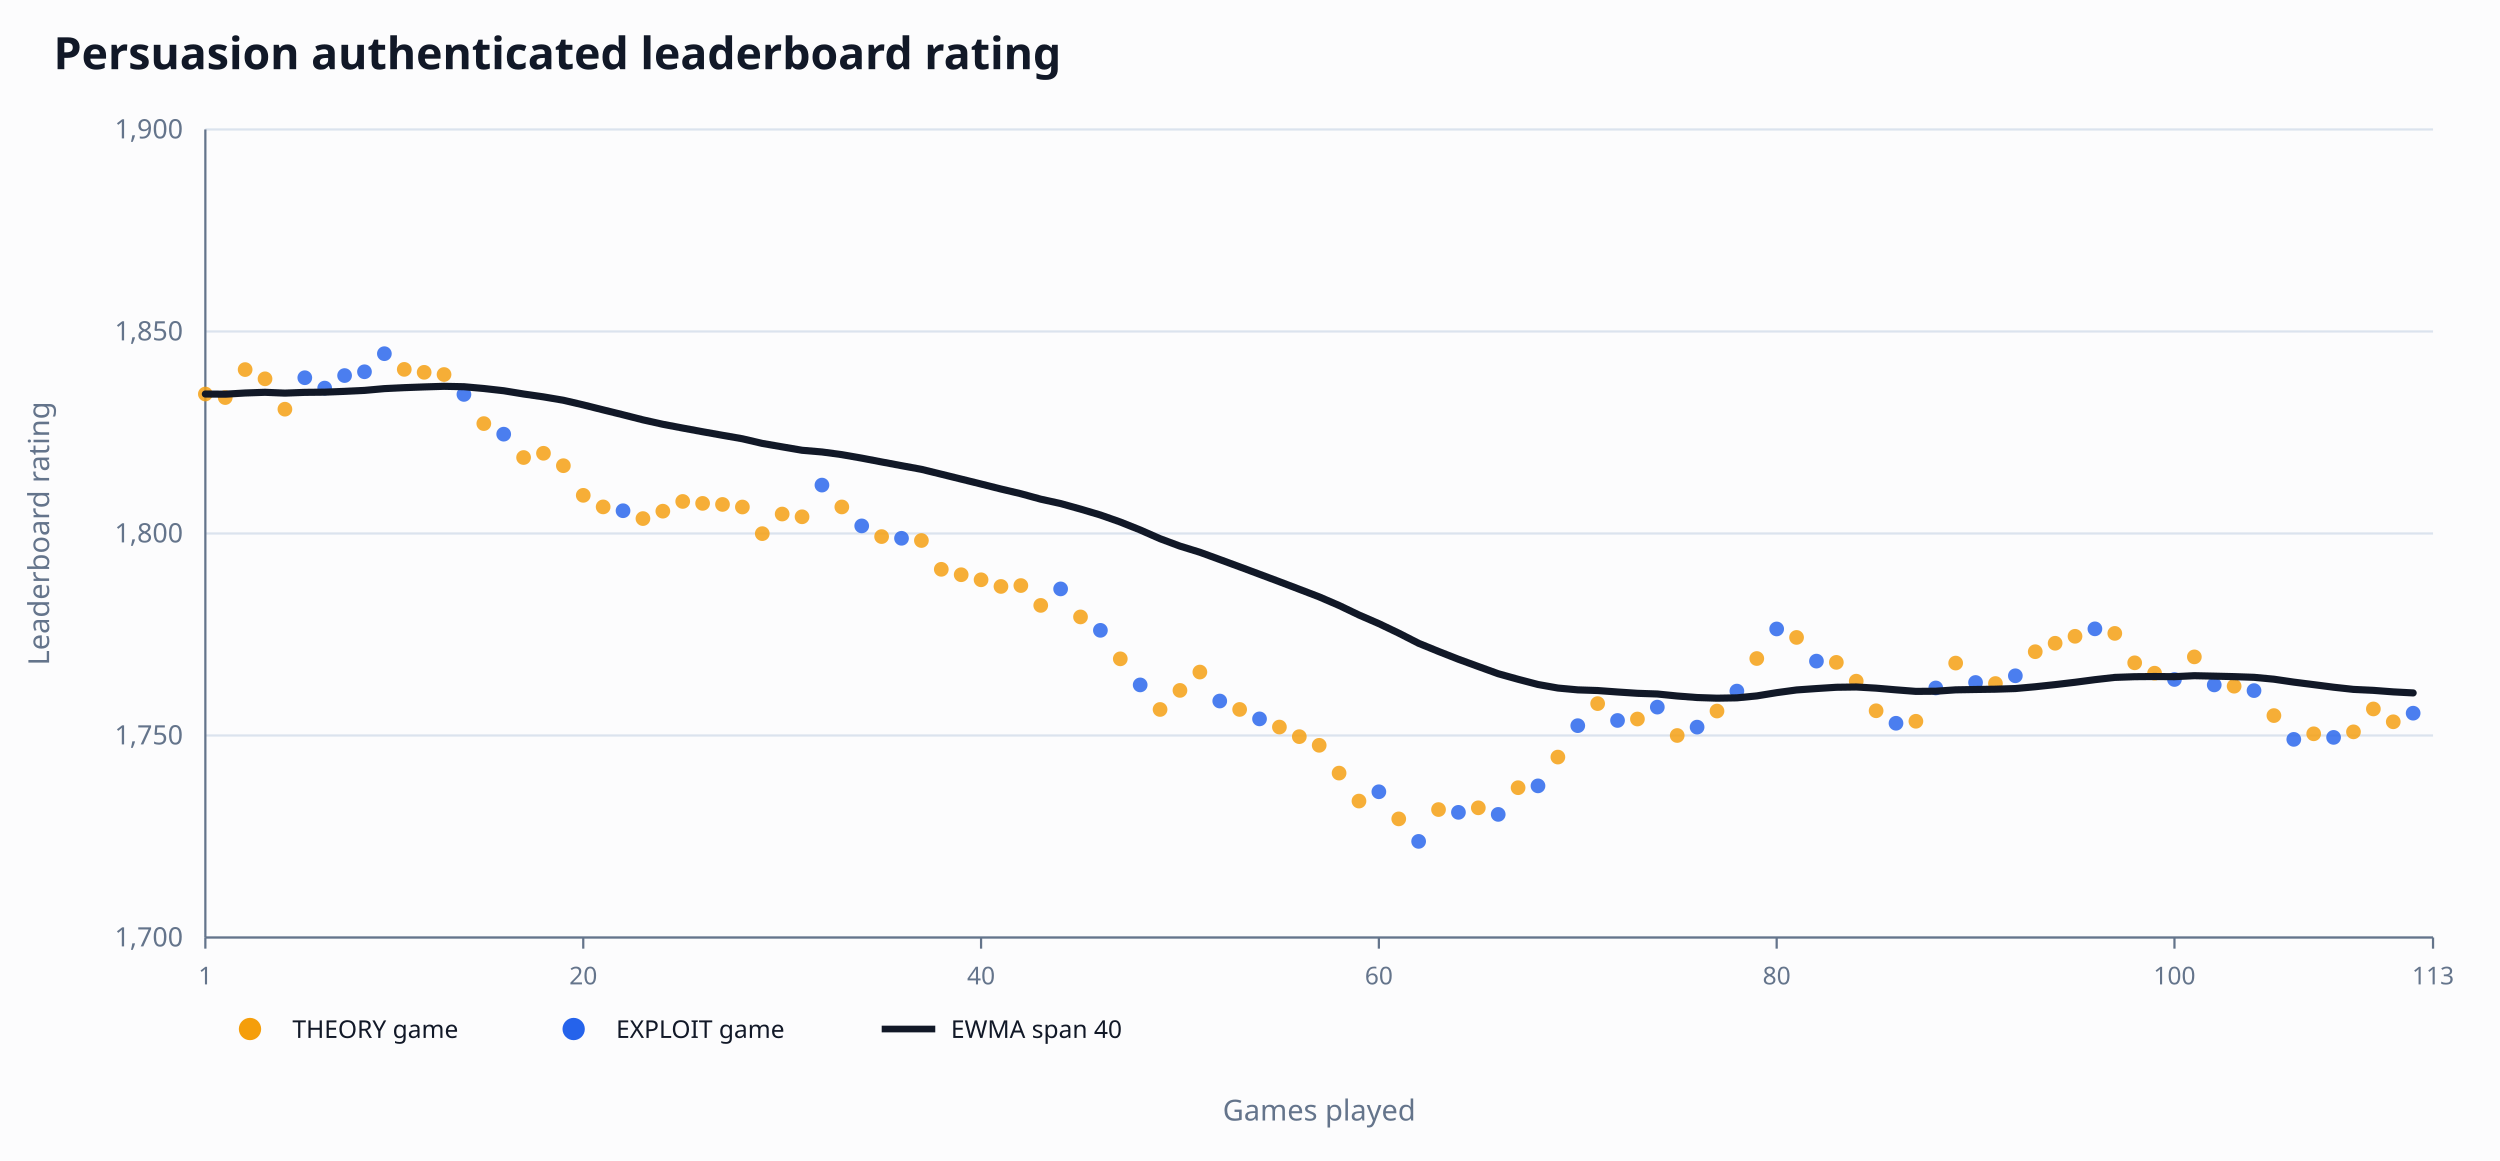
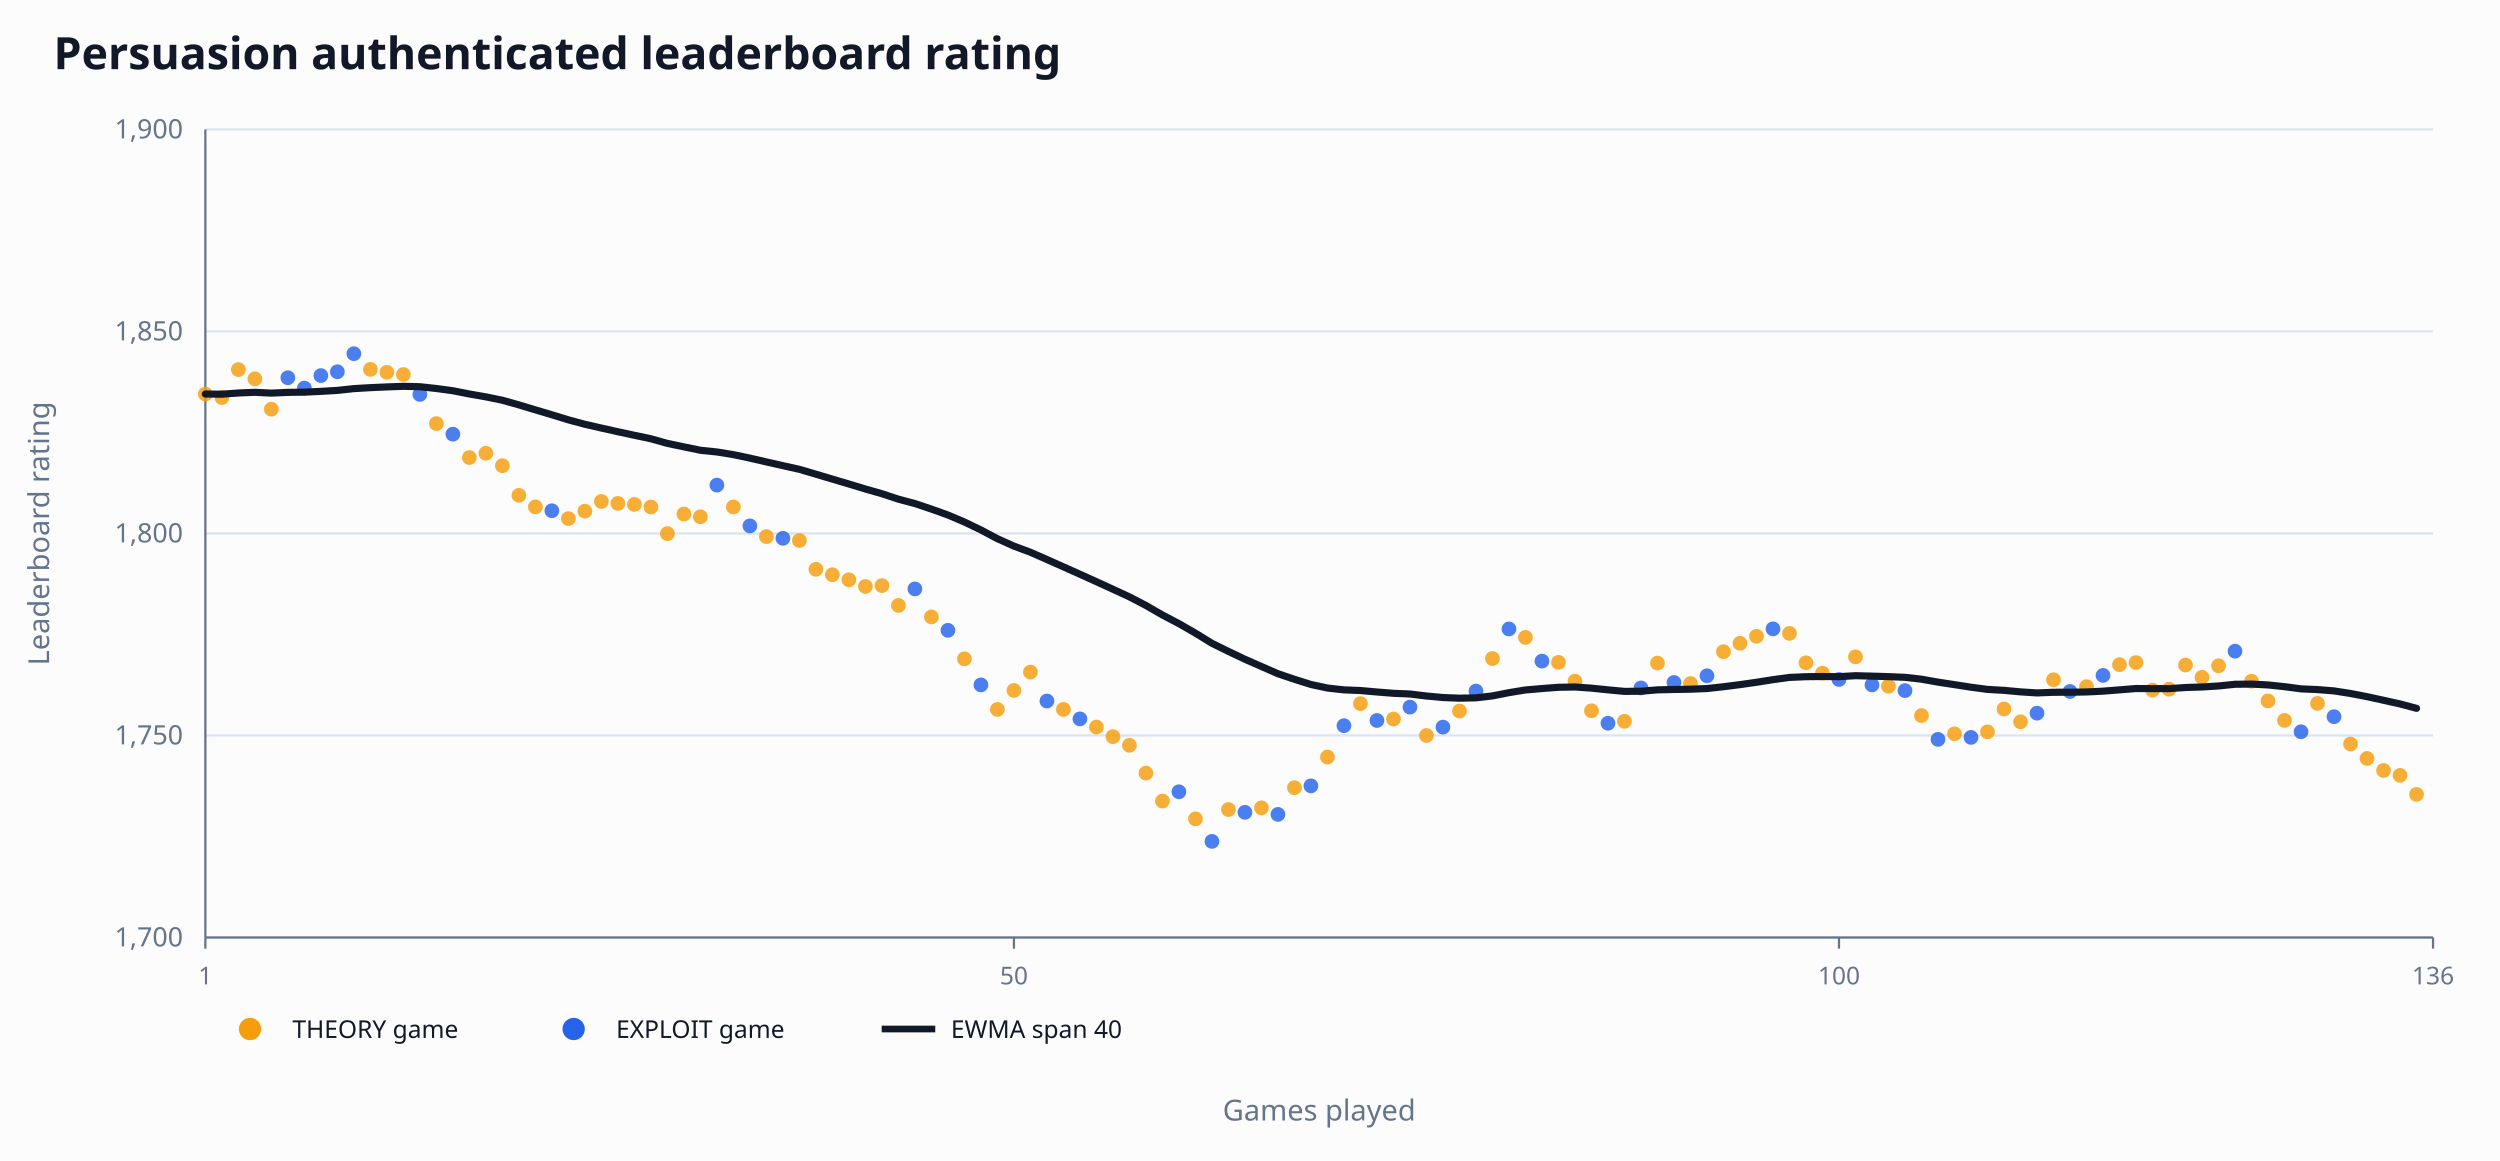
<svg xmlns="http://www.w3.org/2000/svg" width="1120" height="520" viewBox="0 0 1120 520">
  <rect width="100%" height="100%" fill="#fcfcfd" />
  <text x="24" y="31" font-family="system-ui,sans-serif" font-size="20" font-weight="700" fill="#111827">Persuasion authenticated leaderboard rating</text>
  <line x1="92" y1="420.00" x2="1090" y2="420.00" stroke="#dbe3ee" stroke-width="1" />
  <text x="82" y="424.00" text-anchor="end" font-family="system-ui,sans-serif" font-size="12" fill="#64748b">1,700</text>
  <line x1="92" y1="329.50" x2="1090" y2="329.50" stroke="#dbe3ee" stroke-width="1" />
  <text x="82" y="333.50" text-anchor="end" font-family="system-ui,sans-serif" font-size="12" fill="#64748b">1,750</text>
  <line x1="92" y1="239.00" x2="1090" y2="239.00" stroke="#dbe3ee" stroke-width="1" />
  <text x="82" y="243.00" text-anchor="end" font-family="system-ui,sans-serif" font-size="12" fill="#64748b">1,800</text>
  <line x1="92" y1="148.50" x2="1090" y2="148.50" stroke="#dbe3ee" stroke-width="1" />
  <text x="82" y="152.50" text-anchor="end" font-family="system-ui,sans-serif" font-size="12" fill="#64748b">1,850</text>
  <line x1="92" y1="58.00" x2="1090" y2="58.00" stroke="#dbe3ee" stroke-width="1" />
  <text x="82" y="62.00" text-anchor="end" font-family="system-ui,sans-serif" font-size="12" fill="#64748b">1,900</text>
  <line x1="92.00" y1="420" x2="92.00" y2="425" stroke="#64748b" />
  <text x="92.00" y="441" text-anchor="middle" font-family="system-ui,sans-serif" font-size="11" fill="#64748b">1</text>
-   <line x1="261.30" y1="420" x2="261.30" y2="425" stroke="#64748b" />
-   <text x="261.30" y="441" text-anchor="middle" font-family="system-ui,sans-serif" font-size="11" fill="#64748b">20</text>
-   <line x1="439.52" y1="420" x2="439.52" y2="425" stroke="#64748b" />
-   <text x="439.52" y="441" text-anchor="middle" font-family="system-ui,sans-serif" font-size="11" fill="#64748b">40</text>
-   <line x1="617.73" y1="420" x2="617.73" y2="425" stroke="#64748b" />
-   <text x="617.73" y="441" text-anchor="middle" font-family="system-ui,sans-serif" font-size="11" fill="#64748b">60</text>
-   <line x1="795.95" y1="420" x2="795.95" y2="425" stroke="#64748b" />
-   <text x="795.95" y="441" text-anchor="middle" font-family="system-ui,sans-serif" font-size="11" fill="#64748b">80</text>
-   <line x1="974.16" y1="420" x2="974.16" y2="425" stroke="#64748b" />
-   <text x="974.16" y="441" text-anchor="middle" font-family="system-ui,sans-serif" font-size="11" fill="#64748b">100</text>
+   <line x1="454.24" y1="420" x2="454.24" y2="425" stroke="#64748b" />
+   <text x="454.24" y="441" text-anchor="middle" font-family="system-ui,sans-serif" font-size="11" fill="#64748b">50</text>
+   <line x1="823.87" y1="420" x2="823.87" y2="425" stroke="#64748b" />
+   <text x="823.87" y="441" text-anchor="middle" font-family="system-ui,sans-serif" font-size="11" fill="#64748b">100</text>
  <line x1="1090.00" y1="420" x2="1090.00" y2="425" stroke="#64748b" />
-   <text x="1090.00" y="441" text-anchor="middle" font-family="system-ui,sans-serif" font-size="11" fill="#64748b">113</text>
+   <text x="1090.00" y="441" text-anchor="middle" font-family="system-ui,sans-serif" font-size="11" fill="#64748b">136</text>
  <line x1="92" y1="58" x2="92" y2="420" stroke="#64748b" />
  <line x1="92" y1="420" x2="1090" y2="420" stroke="#64748b" />
  <text x="591.00" y="502" text-anchor="middle" font-family="system-ui,sans-serif" font-size="13" fill="#64748b">Games played</text>
  <text x="22" y="239.00" text-anchor="middle" transform="rotate(-90 22 239.00)" font-family="system-ui,sans-serif" font-size="13" fill="#64748b">Leaderboard rating</text>
  <circle cx="92.00" cy="176.52" r="3.3" fill="#f59e0b" opacity="0.82" />
-   <circle cx="100.91" cy="178.11" r="3.3" fill="#f59e0b" opacity="0.82" />
-   <circle cx="109.82" cy="165.57" r="3.3" fill="#f59e0b" opacity="0.82" />
-   <circle cx="118.73" cy="169.71" r="3.3" fill="#f59e0b" opacity="0.82" />
-   <circle cx="127.64" cy="183.32" r="3.3" fill="#f59e0b" opacity="0.82" />
-   <circle cx="136.55" cy="169.22" r="3.3" fill="#2563eb" opacity="0.82" />
-   <circle cx="145.46" cy="173.86" r="3.3" fill="#2563eb" opacity="0.82" />
-   <circle cx="154.38" cy="168.25" r="3.3" fill="#2563eb" opacity="0.82" />
-   <circle cx="163.29" cy="166.55" r="3.3" fill="#2563eb" opacity="0.82" />
-   <circle cx="172.20" cy="158.45" r="3.3" fill="#2563eb" opacity="0.82" />
-   <circle cx="181.11" cy="165.48" r="3.3" fill="#f59e0b" opacity="0.82" />
-   <circle cx="190.02" cy="166.80" r="3.3" fill="#f59e0b" opacity="0.82" />
-   <circle cx="198.93" cy="167.78" r="3.3" fill="#f59e0b" opacity="0.82" />
-   <circle cx="207.84" cy="176.70" r="3.3" fill="#2563eb" opacity="0.82" />
-   <circle cx="216.75" cy="189.77" r="3.3" fill="#f59e0b" opacity="0.82" />
-   <circle cx="225.66" cy="194.51" r="3.3" fill="#2563eb" opacity="0.82" />
-   <circle cx="234.57" cy="204.97" r="3.3" fill="#f59e0b" opacity="0.82" />
-   <circle cx="243.48" cy="203.07" r="3.3" fill="#f59e0b" opacity="0.82" />
-   <circle cx="252.39" cy="208.63" r="3.3" fill="#f59e0b" opacity="0.82" />
-   <circle cx="261.30" cy="221.91" r="3.3" fill="#f59e0b" opacity="0.82" />
-   <circle cx="270.21" cy="227.09" r="3.3" fill="#f59e0b" opacity="0.82" />
-   <circle cx="279.12" cy="228.81" r="3.3" fill="#2563eb" opacity="0.82" />
-   <circle cx="288.04" cy="232.32" r="3.3" fill="#f59e0b" opacity="0.82" />
-   <circle cx="296.95" cy="229.01" r="3.3" fill="#f59e0b" opacity="0.82" />
-   <circle cx="305.86" cy="224.65" r="3.3" fill="#f59e0b" opacity="0.82" />
-   <circle cx="314.77" cy="225.52" r="3.3" fill="#f59e0b" opacity="0.82" />
-   <circle cx="323.68" cy="225.99" r="3.3" fill="#f59e0b" opacity="0.82" />
-   <circle cx="332.59" cy="227.14" r="3.3" fill="#f59e0b" opacity="0.82" />
-   <circle cx="341.50" cy="239.07" r="3.3" fill="#f59e0b" opacity="0.82" />
-   <circle cx="350.41" cy="230.29" r="3.3" fill="#f59e0b" opacity="0.82" />
-   <circle cx="359.32" cy="231.52" r="3.3" fill="#f59e0b" opacity="0.82" />
-   <circle cx="368.23" cy="217.32" r="3.3" fill="#2563eb" opacity="0.82" />
-   <circle cx="377.14" cy="227.11" r="3.3" fill="#f59e0b" opacity="0.82" />
-   <circle cx="386.05" cy="235.60" r="3.3" fill="#2563eb" opacity="0.82" />
-   <circle cx="394.96" cy="240.39" r="3.3" fill="#f59e0b" opacity="0.82" />
-   <circle cx="403.88" cy="241.15" r="3.3" fill="#2563eb" opacity="0.82" />
-   <circle cx="412.79" cy="242.15" r="3.3" fill="#f59e0b" opacity="0.82" />
-   <circle cx="421.70" cy="255.05" r="3.3" fill="#f59e0b" opacity="0.82" />
-   <circle cx="430.61" cy="257.48" r="3.3" fill="#f59e0b" opacity="0.82" />
-   <circle cx="439.52" cy="259.74" r="3.3" fill="#f59e0b" opacity="0.82" />
-   <circle cx="448.43" cy="262.73" r="3.3" fill="#f59e0b" opacity="0.82" />
-   <circle cx="457.34" cy="262.33" r="3.3" fill="#f59e0b" opacity="0.82" />
-   <circle cx="466.25" cy="271.22" r="3.3" fill="#f59e0b" opacity="0.82" />
-   <circle cx="475.16" cy="263.83" r="3.3" fill="#2563eb" opacity="0.82" />
-   <circle cx="484.07" cy="276.38" r="3.3" fill="#f59e0b" opacity="0.82" />
-   <circle cx="492.98" cy="282.39" r="3.3" fill="#2563eb" opacity="0.82" />
-   <circle cx="501.89" cy="295.16" r="3.3" fill="#f59e0b" opacity="0.82" />
-   <circle cx="510.80" cy="306.84" r="3.3" fill="#2563eb" opacity="0.82" />
-   <circle cx="519.71" cy="317.84" r="3.3" fill="#f59e0b" opacity="0.82" />
-   <circle cx="528.62" cy="309.30" r="3.3" fill="#f59e0b" opacity="0.82" />
-   <circle cx="537.54" cy="301.08" r="3.3" fill="#f59e0b" opacity="0.82" />
-   <circle cx="546.45" cy="314.06" r="3.3" fill="#2563eb" opacity="0.82" />
-   <circle cx="555.36" cy="317.83" r="3.3" fill="#f59e0b" opacity="0.82" />
-   <circle cx="564.27" cy="322.06" r="3.3" fill="#2563eb" opacity="0.82" />
-   <circle cx="573.18" cy="325.72" r="3.3" fill="#f59e0b" opacity="0.82" />
-   <circle cx="582.09" cy="330.02" r="3.3" fill="#f59e0b" opacity="0.82" />
-   <circle cx="591.00" cy="333.90" r="3.3" fill="#f59e0b" opacity="0.82" />
-   <circle cx="599.91" cy="346.35" r="3.3" fill="#f59e0b" opacity="0.82" />
-   <circle cx="608.82" cy="358.88" r="3.3" fill="#f59e0b" opacity="0.82" />
-   <circle cx="617.73" cy="354.71" r="3.3" fill="#2563eb" opacity="0.82" />
-   <circle cx="626.64" cy="366.86" r="3.3" fill="#f59e0b" opacity="0.82" />
-   <circle cx="635.55" cy="376.94" r="3.3" fill="#2563eb" opacity="0.82" />
-   <circle cx="644.46" cy="362.68" r="3.3" fill="#f59e0b" opacity="0.82" />
-   <circle cx="653.38" cy="363.93" r="3.3" fill="#2563eb" opacity="0.82" />
-   <circle cx="662.29" cy="361.90" r="3.3" fill="#f59e0b" opacity="0.82" />
-   <circle cx="671.20" cy="364.85" r="3.3" fill="#2563eb" opacity="0.82" />
-   <circle cx="680.11" cy="352.89" r="3.3" fill="#f59e0b" opacity="0.82" />
-   <circle cx="689.02" cy="352.07" r="3.3" fill="#2563eb" opacity="0.82" />
-   <circle cx="697.93" cy="339.17" r="3.3" fill="#f59e0b" opacity="0.82" />
-   <circle cx="706.84" cy="325.10" r="3.3" fill="#2563eb" opacity="0.82" />
-   <circle cx="715.75" cy="315.22" r="3.3" fill="#f59e0b" opacity="0.82" />
-   <circle cx="724.66" cy="322.77" r="3.3" fill="#2563eb" opacity="0.82" />
-   <circle cx="733.57" cy="322.12" r="3.3" fill="#f59e0b" opacity="0.82" />
-   <circle cx="742.48" cy="316.79" r="3.3" fill="#2563eb" opacity="0.82" />
-   <circle cx="751.39" cy="329.50" r="3.3" fill="#f59e0b" opacity="0.82" />
-   <circle cx="760.30" cy="325.75" r="3.3" fill="#2563eb" opacity="0.82" />
-   <circle cx="769.21" cy="318.55" r="3.3" fill="#f59e0b" opacity="0.82" />
-   <circle cx="778.12" cy="309.61" r="3.3" fill="#2563eb" opacity="0.82" />
-   <circle cx="787.04" cy="295.02" r="3.3" fill="#f59e0b" opacity="0.82" />
-   <circle cx="795.95" cy="281.77" r="3.3" fill="#2563eb" opacity="0.82" />
-   <circle cx="804.86" cy="285.57" r="3.3" fill="#f59e0b" opacity="0.82" />
-   <circle cx="813.77" cy="296.18" r="3.3" fill="#2563eb" opacity="0.82" />
-   <circle cx="822.68" cy="296.74" r="3.3" fill="#f59e0b" opacity="0.82" />
-   <circle cx="831.59" cy="305.17" r="3.3" fill="#f59e0b" opacity="0.82" />
-   <circle cx="840.50" cy="318.42" r="3.3" fill="#f59e0b" opacity="0.82" />
-   <circle cx="849.41" cy="324.02" r="3.3" fill="#2563eb" opacity="0.82" />
-   <circle cx="858.32" cy="323.13" r="3.3" fill="#f59e0b" opacity="0.82" />
-   <circle cx="867.23" cy="308.20" r="3.3" fill="#2563eb" opacity="0.82" />
-   <circle cx="876.14" cy="297.06" r="3.3" fill="#f59e0b" opacity="0.82" />
-   <circle cx="885.05" cy="305.75" r="3.3" fill="#2563eb" opacity="0.82" />
-   <circle cx="893.96" cy="306.22" r="3.3" fill="#f59e0b" opacity="0.82" />
-   <circle cx="902.88" cy="302.75" r="3.3" fill="#2563eb" opacity="0.82" />
-   <circle cx="911.79" cy="291.96" r="3.3" fill="#f59e0b" opacity="0.82" />
-   <circle cx="920.70" cy="288.18" r="3.3" fill="#f59e0b" opacity="0.82" />
-   <circle cx="929.61" cy="285.06" r="3.3" fill="#f59e0b" opacity="0.82" />
-   <circle cx="938.52" cy="281.72" r="3.3" fill="#2563eb" opacity="0.82" />
-   <circle cx="947.43" cy="283.76" r="3.3" fill="#f59e0b" opacity="0.82" />
-   <circle cx="956.34" cy="296.94" r="3.3" fill="#f59e0b" opacity="0.82" />
-   <circle cx="965.25" cy="301.59" r="3.3" fill="#f59e0b" opacity="0.82" />
-   <circle cx="974.16" cy="304.41" r="3.3" fill="#2563eb" opacity="0.82" />
-   <circle cx="983.07" cy="294.28" r="3.3" fill="#f59e0b" opacity="0.82" />
-   <circle cx="991.98" cy="306.84" r="3.3" fill="#2563eb" opacity="0.82" />
-   <circle cx="1000.89" cy="307.42" r="3.3" fill="#f59e0b" opacity="0.82" />
-   <circle cx="1009.80" cy="309.39" r="3.3" fill="#2563eb" opacity="0.82" />
-   <circle cx="1018.71" cy="320.58" r="3.3" fill="#f59e0b" opacity="0.82" />
-   <circle cx="1027.62" cy="331.24" r="3.3" fill="#2563eb" opacity="0.82" />
-   <circle cx="1036.54" cy="328.74" r="3.3" fill="#f59e0b" opacity="0.82" />
-   <circle cx="1045.45" cy="330.35" r="3.3" fill="#2563eb" opacity="0.82" />
-   <circle cx="1054.36" cy="327.87" r="3.3" fill="#f59e0b" opacity="0.82" />
-   <circle cx="1063.27" cy="317.61" r="3.3" fill="#f59e0b" opacity="0.82" />
-   <circle cx="1072.18" cy="323.36" r="3.3" fill="#f59e0b" opacity="0.82" />
-   <circle cx="1081.09" cy="319.51" r="3.3" fill="#2563eb" opacity="0.82" />
-   <polyline points="92.00,176.52 100.91,176.60 109.82,176.06 118.73,175.75 127.64,176.12 136.55,175.78 145.46,175.69 154.38,175.33 163.29,174.90 172.20,174.10 181.11,173.67 190.02,173.34 198.93,173.07 207.84,173.25 216.75,174.05 225.66,175.05 234.57,176.51 243.48,177.80 252.39,179.31 261.30,181.39 270.21,183.62 279.12,185.82 288.04,188.09 296.95,190.08 305.86,191.77 314.77,193.42 323.68,195.01 332.59,196.57 341.50,198.65 350.41,200.19 359.32,201.72 368.23,202.48 377.14,203.68 386.05,205.24 394.96,206.95 403.88,208.62 412.79,210.26 421.70,212.44 430.61,214.64 439.52,216.84 448.43,219.08 457.34,221.19 466.25,223.63 475.16,225.59 484.07,228.07 492.98,230.72 501.89,233.86 510.80,237.42 519.71,241.34 528.62,244.66 537.54,247.41 546.45,250.66 555.36,253.94 564.27,257.26 573.18,260.60 582.09,263.99 591.00,267.40 599.91,271.25 608.82,275.52 617.73,279.39 626.64,283.65 635.55,288.20 644.46,291.84 653.38,295.35 662.29,298.60 671.20,301.83 680.11,304.32 689.02,306.65 697.93,308.24 706.84,309.06 715.75,309.36 724.66,310.01 733.57,310.60 742.48,310.91 751.39,311.81 760.30,312.49 769.21,312.79 778.12,312.63 787.04,311.77 795.95,310.31 804.86,309.10 813.77,308.47 822.68,307.90 831.59,307.77 840.50,308.29 849.41,309.05 858.32,309.74 867.23,309.67 876.14,309.05 885.05,308.89 893.96,308.76 902.88,308.47 911.79,307.66 920.70,306.71 929.61,305.66 938.52,304.49 947.43,303.48 956.34,303.16 965.25,303.08 974.16,303.15 983.07,302.71 991.98,302.91 1000.89,303.13 1009.80,303.44 1018.71,304.28 1027.62,305.59 1036.54,306.72 1045.45,307.87 1054.36,308.85 1063.27,309.28 1072.18,309.96 1081.09,310.43" fill="none" stroke="#111827" stroke-width="3.2" stroke-linejoin="round" stroke-linecap="round" />
+   <circle cx="99.39" cy="178.11" r="3.3" fill="#f59e0b" opacity="0.82" />
+   <circle cx="106.79" cy="165.57" r="3.3" fill="#f59e0b" opacity="0.82" />
+   <circle cx="114.18" cy="169.71" r="3.3" fill="#f59e0b" opacity="0.82" />
+   <circle cx="121.57" cy="183.32" r="3.3" fill="#f59e0b" opacity="0.82" />
+   <circle cx="128.96" cy="169.22" r="3.3" fill="#2563eb" opacity="0.82" />
+   <circle cx="136.36" cy="173.86" r="3.3" fill="#2563eb" opacity="0.82" />
+   <circle cx="143.75" cy="168.25" r="3.3" fill="#2563eb" opacity="0.82" />
+   <circle cx="151.14" cy="166.55" r="3.3" fill="#2563eb" opacity="0.82" />
+   <circle cx="158.53" cy="158.45" r="3.3" fill="#2563eb" opacity="0.82" />
+   <circle cx="165.93" cy="165.48" r="3.3" fill="#f59e0b" opacity="0.82" />
+   <circle cx="173.32" cy="166.80" r="3.3" fill="#f59e0b" opacity="0.82" />
+   <circle cx="180.71" cy="167.78" r="3.3" fill="#f59e0b" opacity="0.82" />
+   <circle cx="188.10" cy="176.70" r="3.3" fill="#2563eb" opacity="0.82" />
+   <circle cx="195.50" cy="189.77" r="3.3" fill="#f59e0b" opacity="0.82" />
+   <circle cx="202.89" cy="194.51" r="3.3" fill="#2563eb" opacity="0.82" />
+   <circle cx="210.28" cy="204.97" r="3.3" fill="#f59e0b" opacity="0.82" />
+   <circle cx="217.67" cy="203.07" r="3.3" fill="#f59e0b" opacity="0.82" />
+   <circle cx="225.07" cy="208.63" r="3.3" fill="#f59e0b" opacity="0.82" />
+   <circle cx="232.46" cy="221.91" r="3.3" fill="#f59e0b" opacity="0.82" />
+   <circle cx="239.85" cy="227.09" r="3.3" fill="#f59e0b" opacity="0.82" />
+   <circle cx="247.24" cy="228.81" r="3.3" fill="#2563eb" opacity="0.82" />
+   <circle cx="254.64" cy="232.32" r="3.3" fill="#f59e0b" opacity="0.82" />
+   <circle cx="262.03" cy="229.01" r="3.3" fill="#f59e0b" opacity="0.82" />
+   <circle cx="269.42" cy="224.65" r="3.3" fill="#f59e0b" opacity="0.82" />
+   <circle cx="276.81" cy="225.52" r="3.3" fill="#f59e0b" opacity="0.82" />
+   <circle cx="284.21" cy="225.99" r="3.3" fill="#f59e0b" opacity="0.82" />
+   <circle cx="291.60" cy="227.14" r="3.3" fill="#f59e0b" opacity="0.82" />
+   <circle cx="298.99" cy="239.07" r="3.3" fill="#f59e0b" opacity="0.82" />
+   <circle cx="306.39" cy="230.29" r="3.3" fill="#f59e0b" opacity="0.82" />
+   <circle cx="313.78" cy="231.52" r="3.3" fill="#f59e0b" opacity="0.82" />
+   <circle cx="321.17" cy="217.32" r="3.3" fill="#2563eb" opacity="0.82" />
+   <circle cx="328.56" cy="227.11" r="3.3" fill="#f59e0b" opacity="0.82" />
+   <circle cx="335.96" cy="235.60" r="3.3" fill="#2563eb" opacity="0.82" />
+   <circle cx="343.35" cy="240.39" r="3.3" fill="#f59e0b" opacity="0.82" />
+   <circle cx="350.74" cy="241.15" r="3.3" fill="#2563eb" opacity="0.82" />
+   <circle cx="358.13" cy="242.15" r="3.3" fill="#f59e0b" opacity="0.82" />
+   <circle cx="365.53" cy="255.05" r="3.3" fill="#f59e0b" opacity="0.82" />
+   <circle cx="372.92" cy="257.48" r="3.3" fill="#f59e0b" opacity="0.82" />
+   <circle cx="380.31" cy="259.74" r="3.3" fill="#f59e0b" opacity="0.82" />
+   <circle cx="387.70" cy="262.73" r="3.3" fill="#f59e0b" opacity="0.82" />
+   <circle cx="395.10" cy="262.33" r="3.3" fill="#f59e0b" opacity="0.82" />
+   <circle cx="402.49" cy="271.22" r="3.3" fill="#f59e0b" opacity="0.82" />
+   <circle cx="409.88" cy="263.83" r="3.3" fill="#2563eb" opacity="0.82" />
+   <circle cx="417.27" cy="276.38" r="3.3" fill="#f59e0b" opacity="0.82" />
+   <circle cx="424.67" cy="282.39" r="3.3" fill="#2563eb" opacity="0.82" />
+   <circle cx="432.06" cy="295.16" r="3.3" fill="#f59e0b" opacity="0.82" />
+   <circle cx="439.45" cy="306.84" r="3.3" fill="#2563eb" opacity="0.82" />
+   <circle cx="446.84" cy="317.84" r="3.3" fill="#f59e0b" opacity="0.82" />
+   <circle cx="454.24" cy="309.30" r="3.3" fill="#f59e0b" opacity="0.82" />
+   <circle cx="461.63" cy="301.08" r="3.3" fill="#f59e0b" opacity="0.82" />
+   <circle cx="469.02" cy="314.06" r="3.3" fill="#2563eb" opacity="0.82" />
+   <circle cx="476.41" cy="317.83" r="3.3" fill="#f59e0b" opacity="0.82" />
+   <circle cx="483.81" cy="322.06" r="3.3" fill="#2563eb" opacity="0.82" />
+   <circle cx="491.20" cy="325.72" r="3.3" fill="#f59e0b" opacity="0.82" />
+   <circle cx="498.59" cy="330.02" r="3.3" fill="#f59e0b" opacity="0.82" />
+   <circle cx="505.99" cy="333.90" r="3.3" fill="#f59e0b" opacity="0.82" />
+   <circle cx="513.38" cy="346.35" r="3.3" fill="#f59e0b" opacity="0.82" />
+   <circle cx="520.77" cy="358.88" r="3.3" fill="#f59e0b" opacity="0.82" />
+   <circle cx="528.16" cy="354.71" r="3.3" fill="#2563eb" opacity="0.82" />
+   <circle cx="535.56" cy="366.86" r="3.3" fill="#f59e0b" opacity="0.82" />
+   <circle cx="542.95" cy="376.94" r="3.3" fill="#2563eb" opacity="0.82" />
+   <circle cx="550.34" cy="362.68" r="3.3" fill="#f59e0b" opacity="0.82" />
+   <circle cx="557.73" cy="363.93" r="3.3" fill="#2563eb" opacity="0.82" />
+   <circle cx="565.13" cy="361.90" r="3.3" fill="#f59e0b" opacity="0.82" />
+   <circle cx="572.52" cy="364.85" r="3.3" fill="#2563eb" opacity="0.82" />
+   <circle cx="579.91" cy="352.89" r="3.3" fill="#f59e0b" opacity="0.82" />
+   <circle cx="587.30" cy="352.07" r="3.3" fill="#2563eb" opacity="0.82" />
+   <circle cx="594.70" cy="339.17" r="3.3" fill="#f59e0b" opacity="0.82" />
+   <circle cx="602.09" cy="325.10" r="3.3" fill="#2563eb" opacity="0.82" />
+   <circle cx="609.48" cy="315.22" r="3.3" fill="#f59e0b" opacity="0.82" />
+   <circle cx="616.87" cy="322.77" r="3.3" fill="#2563eb" opacity="0.82" />
+   <circle cx="624.27" cy="322.12" r="3.3" fill="#f59e0b" opacity="0.82" />
+   <circle cx="631.66" cy="316.79" r="3.3" fill="#2563eb" opacity="0.82" />
+   <circle cx="639.05" cy="329.50" r="3.3" fill="#f59e0b" opacity="0.82" />
+   <circle cx="646.44" cy="325.75" r="3.3" fill="#2563eb" opacity="0.82" />
+   <circle cx="653.84" cy="318.55" r="3.3" fill="#f59e0b" opacity="0.82" />
+   <circle cx="661.23" cy="309.61" r="3.3" fill="#2563eb" opacity="0.82" />
+   <circle cx="668.62" cy="295.02" r="3.3" fill="#f59e0b" opacity="0.82" />
+   <circle cx="676.01" cy="281.77" r="3.3" fill="#2563eb" opacity="0.82" />
+   <circle cx="683.41" cy="285.57" r="3.3" fill="#f59e0b" opacity="0.82" />
+   <circle cx="690.80" cy="296.18" r="3.3" fill="#2563eb" opacity="0.82" />
+   <circle cx="698.19" cy="296.74" r="3.3" fill="#f59e0b" opacity="0.82" />
+   <circle cx="705.59" cy="305.17" r="3.3" fill="#f59e0b" opacity="0.82" />
+   <circle cx="712.98" cy="318.42" r="3.3" fill="#f59e0b" opacity="0.82" />
+   <circle cx="720.37" cy="324.02" r="3.3" fill="#2563eb" opacity="0.82" />
+   <circle cx="727.76" cy="323.13" r="3.3" fill="#f59e0b" opacity="0.82" />
+   <circle cx="735.16" cy="308.20" r="3.3" fill="#2563eb" opacity="0.82" />
+   <circle cx="742.55" cy="297.06" r="3.3" fill="#f59e0b" opacity="0.82" />
+   <circle cx="749.94" cy="305.75" r="3.3" fill="#2563eb" opacity="0.82" />
+   <circle cx="757.33" cy="306.22" r="3.3" fill="#f59e0b" opacity="0.82" />
+   <circle cx="764.73" cy="302.75" r="3.3" fill="#2563eb" opacity="0.82" />
+   <circle cx="772.12" cy="291.96" r="3.3" fill="#f59e0b" opacity="0.82" />
+   <circle cx="779.51" cy="288.18" r="3.3" fill="#f59e0b" opacity="0.82" />
+   <circle cx="786.90" cy="285.06" r="3.3" fill="#f59e0b" opacity="0.82" />
+   <circle cx="794.30" cy="281.72" r="3.3" fill="#2563eb" opacity="0.82" />
+   <circle cx="801.69" cy="283.76" r="3.3" fill="#f59e0b" opacity="0.82" />
+   <circle cx="809.08" cy="296.94" r="3.3" fill="#f59e0b" opacity="0.82" />
+   <circle cx="816.47" cy="301.59" r="3.3" fill="#f59e0b" opacity="0.82" />
+   <circle cx="823.87" cy="304.41" r="3.3" fill="#2563eb" opacity="0.82" />
+   <circle cx="831.26" cy="294.28" r="3.3" fill="#f59e0b" opacity="0.82" />
+   <circle cx="838.65" cy="306.84" r="3.3" fill="#2563eb" opacity="0.82" />
+   <circle cx="846.04" cy="307.42" r="3.3" fill="#f59e0b" opacity="0.82" />
+   <circle cx="853.44" cy="309.39" r="3.3" fill="#2563eb" opacity="0.82" />
+   <circle cx="860.83" cy="320.58" r="3.3" fill="#f59e0b" opacity="0.82" />
+   <circle cx="868.22" cy="331.24" r="3.3" fill="#2563eb" opacity="0.82" />
+   <circle cx="875.61" cy="328.74" r="3.3" fill="#f59e0b" opacity="0.82" />
+   <circle cx="883.01" cy="330.35" r="3.3" fill="#2563eb" opacity="0.82" />
+   <circle cx="890.40" cy="327.87" r="3.3" fill="#f59e0b" opacity="0.82" />
+   <circle cx="897.79" cy="317.61" r="3.3" fill="#f59e0b" opacity="0.82" />
+   <circle cx="905.19" cy="323.36" r="3.3" fill="#f59e0b" opacity="0.82" />
+   <circle cx="912.58" cy="319.51" r="3.3" fill="#2563eb" opacity="0.82" />
+   <circle cx="919.97" cy="304.52" r="3.3" fill="#f59e0b" opacity="0.82" />
+   <circle cx="927.36" cy="309.79" r="3.3" fill="#2563eb" opacity="0.82" />
+   <circle cx="934.76" cy="307.62" r="3.3" fill="#f59e0b" opacity="0.82" />
+   <circle cx="942.15" cy="302.59" r="3.3" fill="#2563eb" opacity="0.82" />
+   <circle cx="949.54" cy="297.77" r="3.3" fill="#f59e0b" opacity="0.82" />
+   <circle cx="956.93" cy="296.81" r="3.3" fill="#f59e0b" opacity="0.82" />
+   <circle cx="964.33" cy="309.17" r="3.3" fill="#f59e0b" opacity="0.82" />
+   <circle cx="971.72" cy="308.78" r="3.3" fill="#f59e0b" opacity="0.82" />
+   <circle cx="979.11" cy="297.93" r="3.3" fill="#f59e0b" opacity="0.82" />
+   <circle cx="986.50" cy="303.42" r="3.3" fill="#f59e0b" opacity="0.82" />
+   <circle cx="993.90" cy="298.28" r="3.3" fill="#f59e0b" opacity="0.82" />
+   <circle cx="1001.29" cy="291.73" r="3.3" fill="#2563eb" opacity="0.82" />
+   <circle cx="1008.68" cy="305.21" r="3.3" fill="#f59e0b" opacity="0.82" />
+   <circle cx="1016.07" cy="314.02" r="3.3" fill="#f59e0b" opacity="0.82" />
+   <circle cx="1023.47" cy="322.75" r="3.3" fill="#f59e0b" opacity="0.82" />
+   <circle cx="1030.86" cy="327.83" r="3.3" fill="#2563eb" opacity="0.82" />
+   <circle cx="1038.25" cy="315.13" r="3.3" fill="#f59e0b" opacity="0.82" />
+   <circle cx="1045.64" cy="321.08" r="3.3" fill="#2563eb" opacity="0.82" />
+   <circle cx="1053.04" cy="333.32" r="3.3" fill="#f59e0b" opacity="0.82" />
+   <circle cx="1060.43" cy="339.78" r="3.3" fill="#f59e0b" opacity="0.82" />
+   <circle cx="1067.82" cy="345.17" r="3.3" fill="#f59e0b" opacity="0.82" />
+   <circle cx="1075.21" cy="347.35" r="3.3" fill="#f59e0b" opacity="0.82" />
+   <circle cx="1082.61" cy="355.89" r="3.3" fill="#f59e0b" opacity="0.82" />
+   <polyline points="92.00,176.52 99.39,176.60 106.79,176.06 114.18,175.75 121.57,176.12 128.96,175.78 136.36,175.69 143.75,175.33 151.14,174.90 158.53,174.10 165.93,173.67 173.32,173.34 180.71,173.07 188.10,173.25 195.50,174.05 202.89,175.05 210.28,176.51 217.67,177.80 225.07,179.31 232.46,181.39 239.85,183.62 247.24,185.82 254.64,188.09 262.03,190.08 269.42,191.77 276.81,193.42 284.21,195.01 291.60,196.57 298.99,198.65 306.39,200.19 313.78,201.72 321.17,202.48 328.56,203.68 335.96,205.24 343.35,206.95 350.74,208.62 358.13,210.26 365.53,212.44 372.92,214.64 380.31,216.84 387.70,219.08 395.10,221.19 402.49,223.63 409.88,225.59 417.27,228.07 424.67,230.72 432.06,233.86 439.45,237.42 446.84,241.34 454.24,244.66 461.63,247.41 469.02,250.66 476.41,253.94 483.81,257.26 491.20,260.60 498.59,263.99 505.99,267.40 513.38,271.25 520.77,275.52 528.16,279.39 535.56,283.65 542.95,288.20 550.34,291.84 557.73,295.35 565.13,298.60 572.52,301.83 579.91,304.32 587.30,306.65 594.70,308.24 602.09,309.06 609.48,309.36 616.87,310.01 624.27,310.60 631.66,310.91 639.05,311.81 646.44,312.49 653.84,312.79 661.23,312.63 668.62,311.77 676.01,310.31 683.41,309.10 690.80,308.47 698.19,307.90 705.59,307.77 712.98,308.29 720.37,309.05 727.76,309.74 735.16,309.67 742.55,309.05 749.94,308.89 757.33,308.76 764.73,308.47 772.12,307.66 779.51,306.71 786.90,305.66 794.30,304.49 801.69,303.48 809.08,303.16 816.47,303.08 823.87,303.15 831.26,302.71 838.65,302.91 846.04,303.13 853.44,303.44 860.83,304.28 868.22,305.59 875.61,306.72 883.01,307.87 890.40,308.85 897.79,309.28 905.19,309.96 912.58,310.43 919.97,310.14 927.36,310.12 934.76,310.00 942.15,309.64 949.54,309.06 956.93,308.46 964.33,308.50 971.72,308.51 979.11,308.00 986.50,307.77 993.90,307.31 1001.29,306.55 1008.68,306.48 1016.07,306.85 1023.47,307.63 1030.86,308.61 1038.25,308.93 1045.64,309.52 1053.04,310.68 1060.43,312.10 1067.82,313.72 1075.21,315.36 1082.61,317.33" fill="none" stroke="#111827" stroke-width="3.2" stroke-linejoin="round" stroke-linecap="round" />
  <circle cx="112" cy="461" r="5" fill="#f59e0b" />
  <text x="131" y="465" font-family="system-ui,sans-serif" font-size="11" fill="#111827">THEORY game</text>
  <circle cx="257" cy="461" r="5" fill="#2563eb" />
  <text x="276" y="465" font-family="system-ui,sans-serif" font-size="11" fill="#111827">EXPLOIT game</text>
  <line x1="395" y1="461" x2="419" y2="461" stroke="#111827" stroke-width="3" />
  <text x="426" y="465" font-family="system-ui,sans-serif" font-size="11" fill="#111827">EWMA span 40</text>
</svg>
